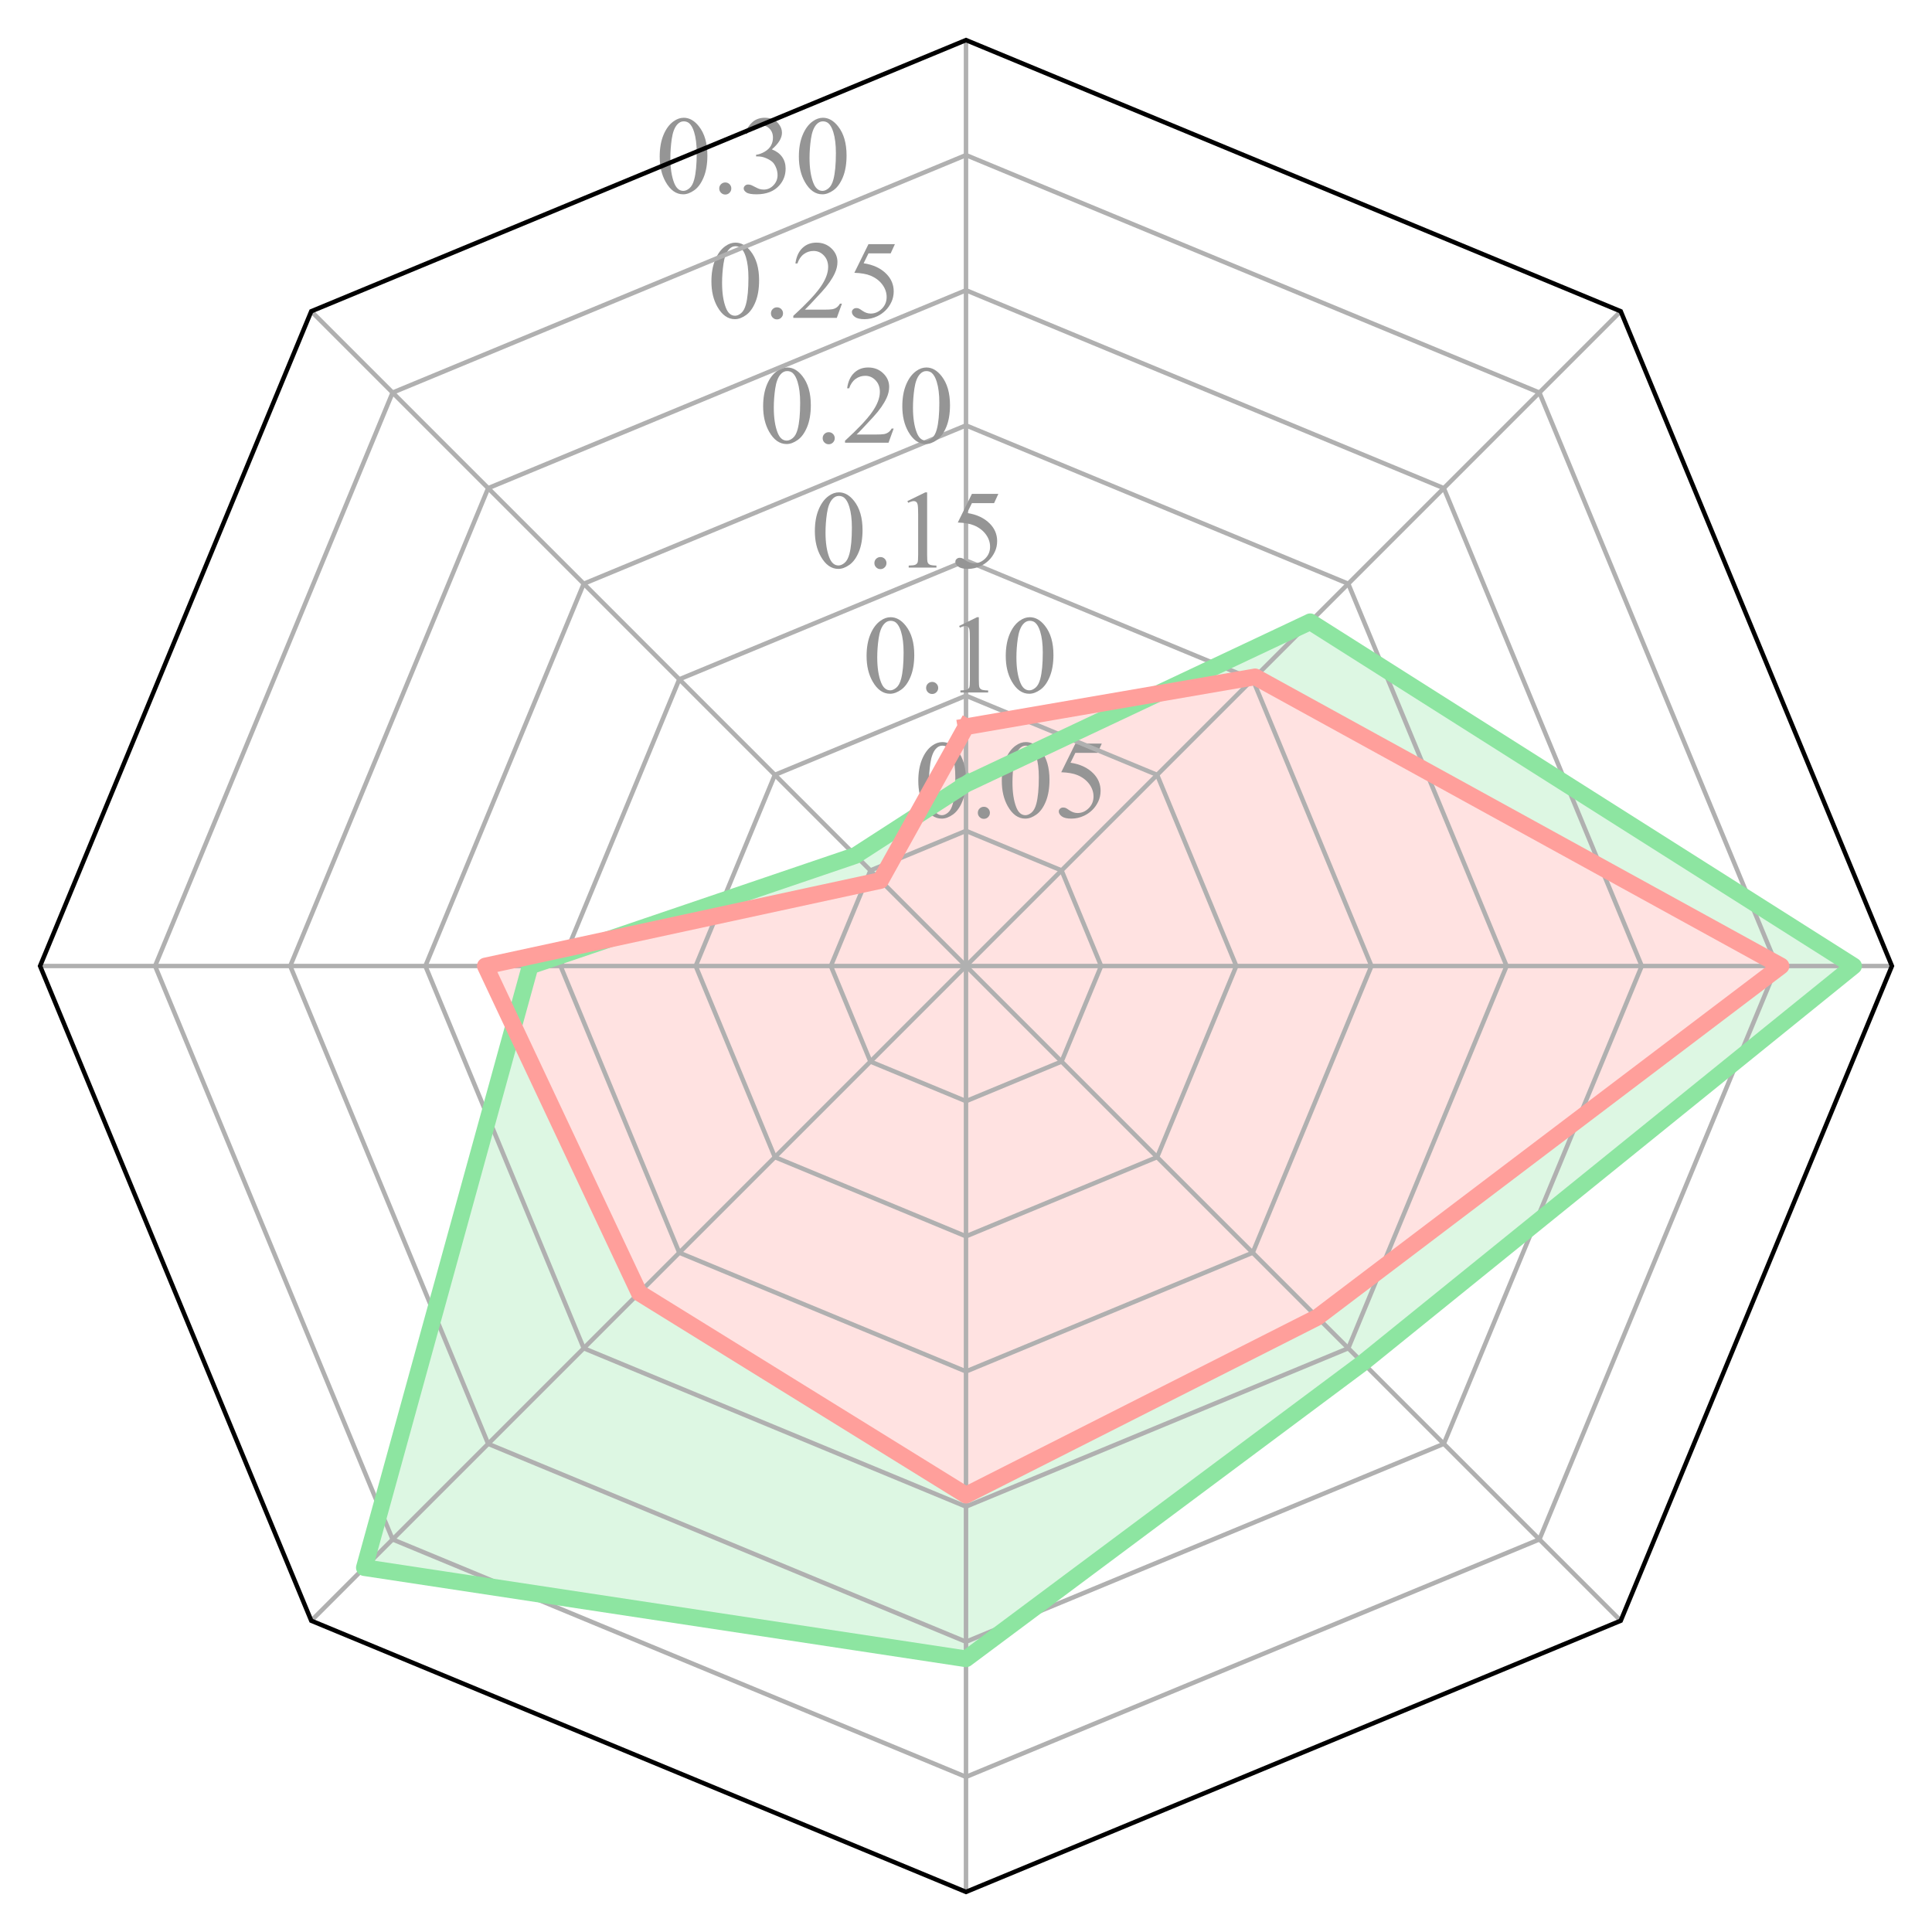
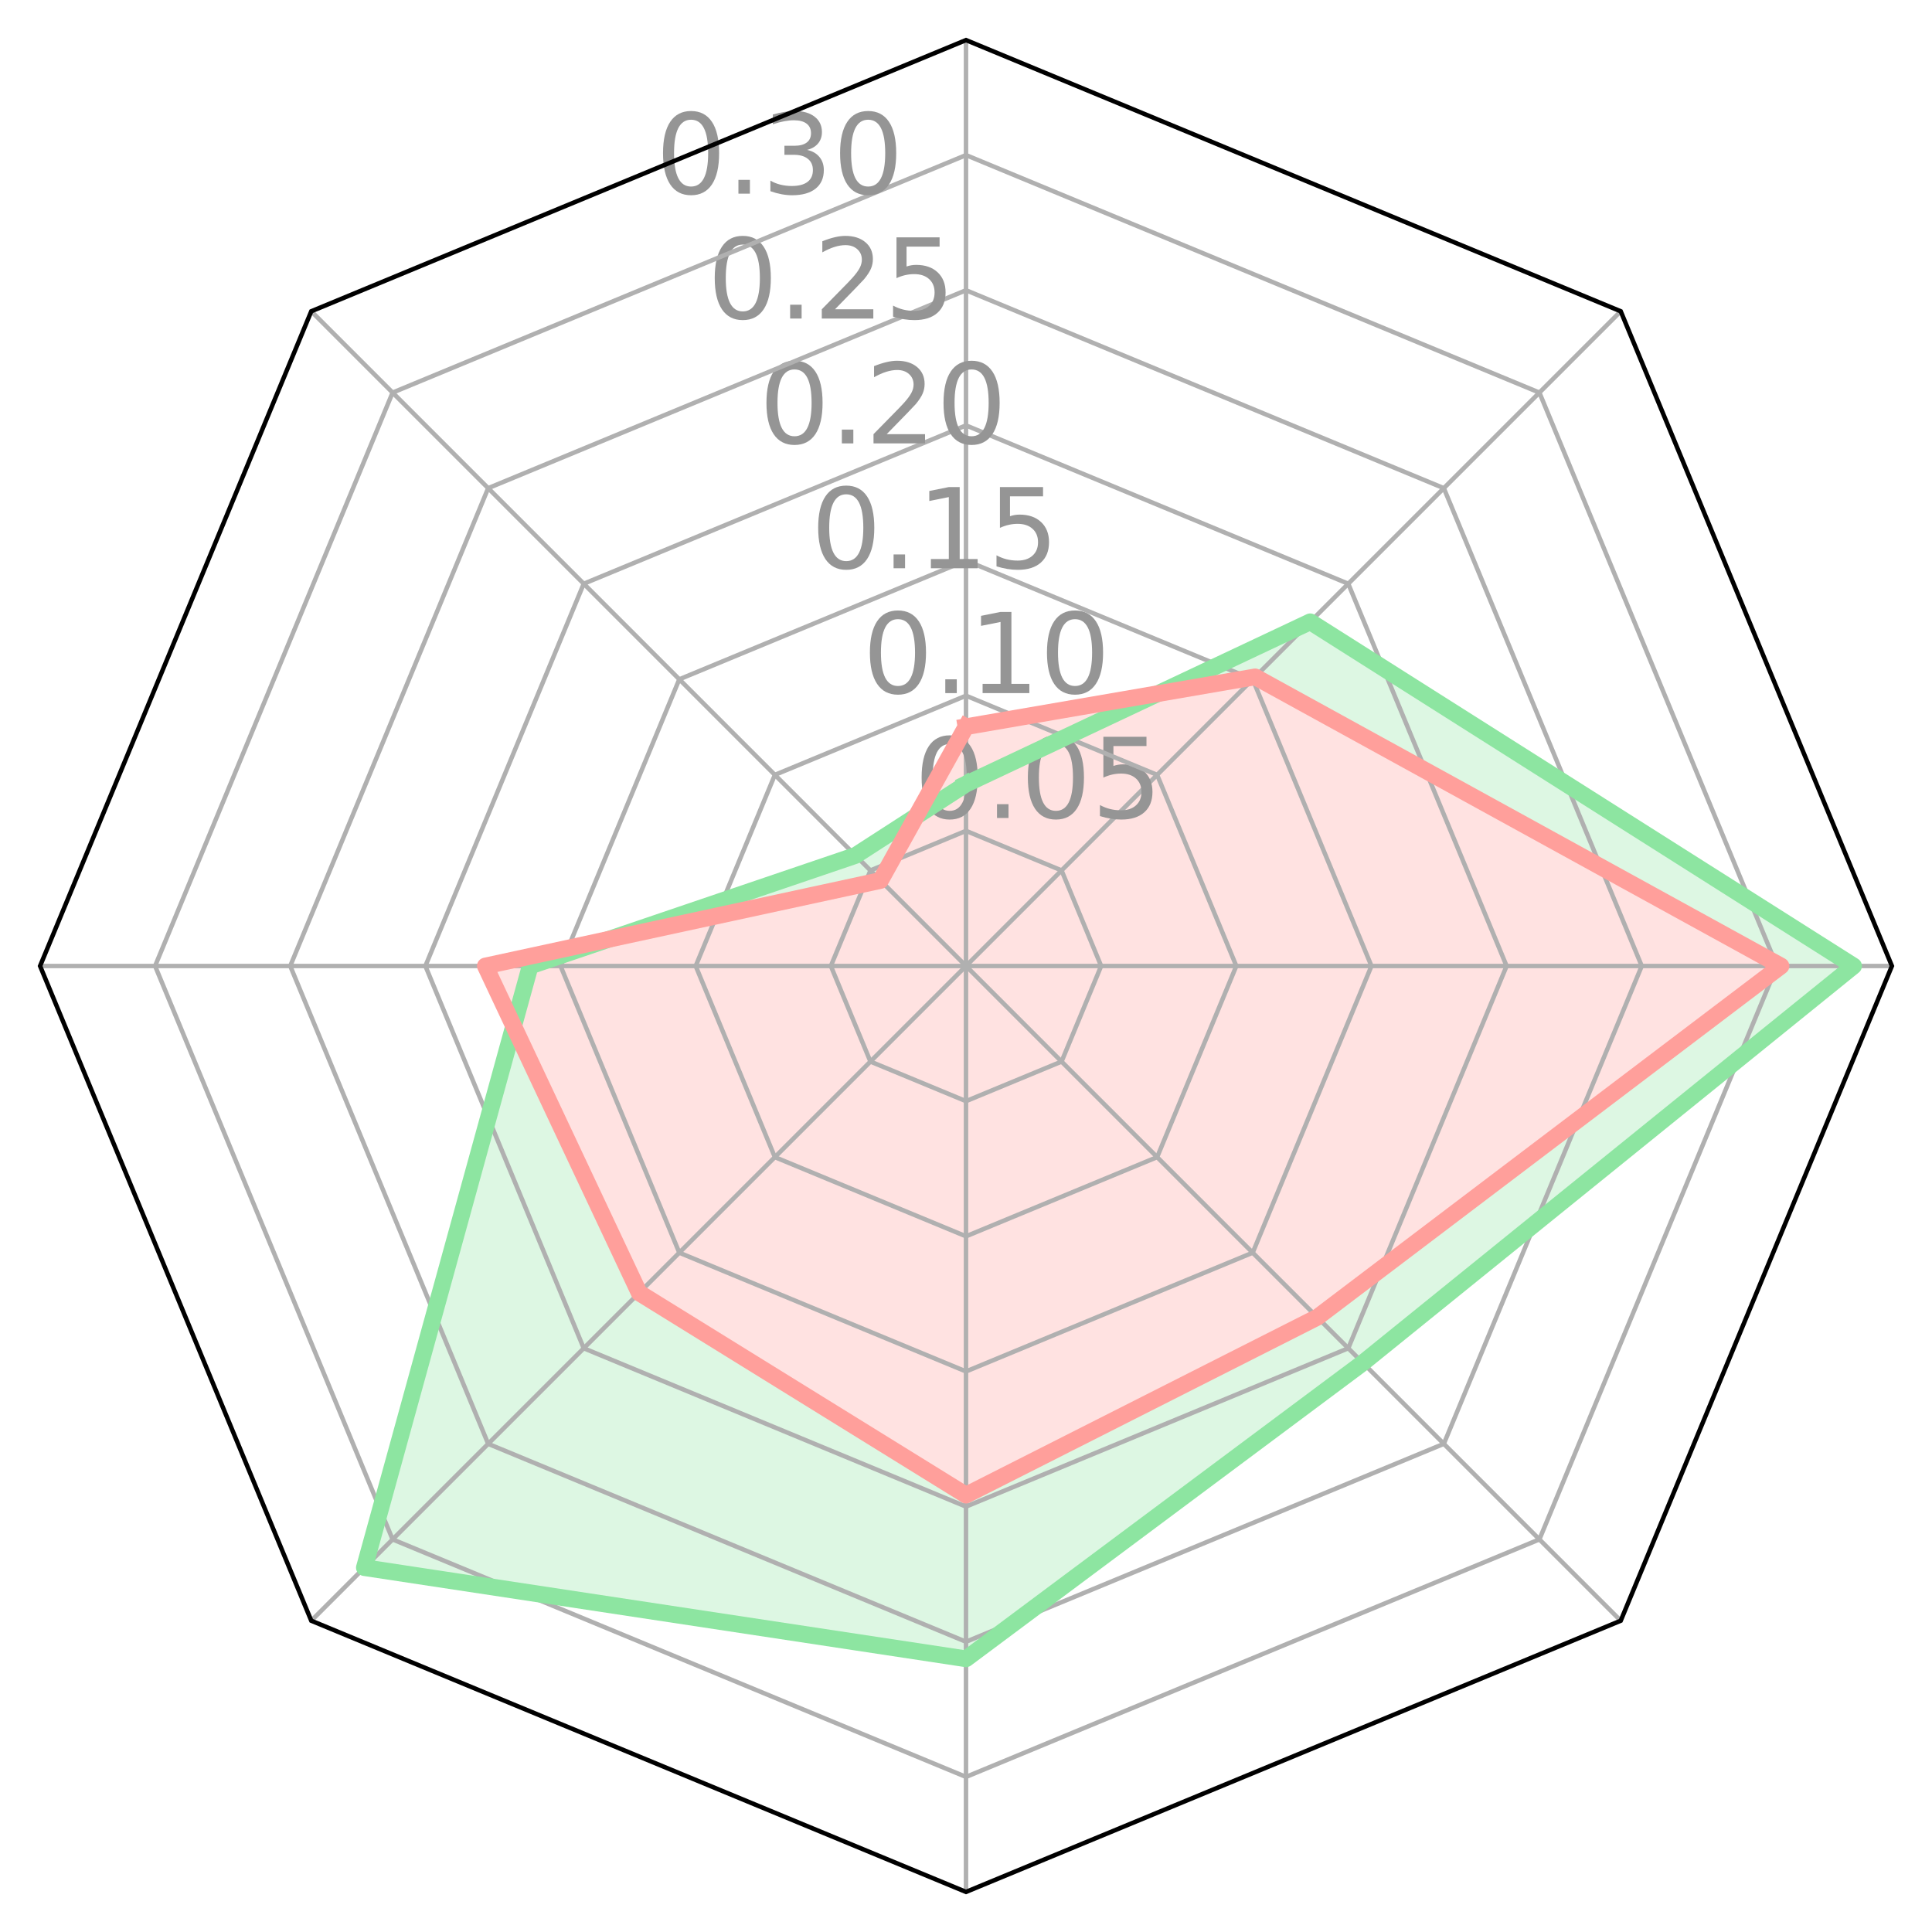
<svg xmlns="http://www.w3.org/2000/svg" xmlns:xlink="http://www.w3.org/1999/xlink" width="347.04pt" height="347.04pt" viewBox="0 0 347.04 347.04" version="1.1">
  <defs>
    <style type="text/css">*{stroke-linejoin: round; stroke-linecap: butt}</style>
  </defs>
  <g id="figure_1">
    <g id="patch_1">
      <path d="M 0 347.04  L 347.04 347.04  L 347.04 -0  L 0 -0  z " style="fill: #ffffff" />
    </g>
    <g id="axes_1">
      <g id="patch_2">
        <path d="M 173.52 7.2  L 55.914 55.914  L 7.2 173.52  L 55.914 291.126  L 173.52 339.84  L 291.126 291.126  L 339.84 173.52  L 291.126 55.914  z " style="fill: #ffffff" />
      </g>
      <g id="patch_3">
-         <path d="M 173.52 140.845  L 153.667 153.667  L 95.238 173.52  L 65.45 281.59  L 173.52 297.966  L 244.808 244.808  L 332.954 173.52  L 235.349 111.691  z " clip-path="url(#pe55c339fb6)" style="fill: #8de5a1; opacity: 0.3; stroke: #8de5a1; stroke-linejoin: miter" />
+         <path d="M 173.52 140.845  L 153.667 153.667  L 95.238 173.52  L 65.45 281.59  L 173.52 297.966  L 244.808 244.808  L 332.954 173.52  L 235.349 111.691  z " clip-path="url(#pd203566cd6)" style="fill: #8de5a1; opacity: 0.3; stroke: #8de5a1; stroke-linejoin: miter" />
      </g>
      <g id="patch_4">
-         <path d="M 173.52 130.536  L 158.16 158.16  L 87.18 173.52  L 114.81 232.23  L 173.52 268.563  L 236.623 236.623  L 319.918 173.52  L 225.455 121.585  z " clip-path="url(#pe55c339fb6)" style="fill: #ffffff; stroke: #ffffff; stroke-linejoin: miter" />
+         <path d="M 173.52 130.536  L 158.16 158.16  L 87.18 173.52  L 114.81 232.23  L 173.52 268.563  L 236.623 236.623  L 319.918 173.52  L 225.455 121.585  z " clip-path="url(#pd203566cd6)" style="fill: #ffffff; stroke: #ffffff; stroke-linejoin: miter" />
      </g>
      <g id="patch_5">
-         <path d="M 173.52 130.536  L 158.16 158.16  L 87.18 173.52  L 114.81 232.23  L 173.52 268.563  L 236.623 236.623  L 319.918 173.52  L 225.455 121.585  z " clip-path="url(#pe55c339fb6)" style="fill: #ff9f9b; opacity: 0.3; stroke: #ff9f9b; stroke-linejoin: miter" />
+         <path d="M 173.52 130.536  L 158.16 158.16  L 87.18 173.52  L 114.81 232.23  L 173.52 268.563  L 236.623 236.623  L 319.918 173.52  L 225.455 121.585  z " clip-path="url(#pd203566cd6)" style="fill: #ff9f9b; opacity: 0.3; stroke: #ff9f9b; stroke-linejoin: miter" />
      </g>
      <g id="matplotlib.axis_1">
        <g id="xtick_1">
          <g id="line2d_1">
-             <path d="M 173.52 173.52  L 173.52 152.73  L 173.52 131.94  L 173.52 111.15  L 173.52 90.36  L 173.52 69.57  L 173.52 48.78  L 173.52 27.99  L 173.52 7.2  " clip-path="url(#pe55c339fb6)" style="fill: none; stroke: #b0b0b0; stroke-width: 0.8; stroke-linecap: square" />
+             <path d="M 173.52 173.52  L 173.52 152.73  L 173.52 131.94  L 173.52 111.15  L 173.52 90.36  L 173.52 69.57  L 173.52 48.78  L 173.52 27.99  L 173.52 7.2  " clip-path="url(#pd203566cd6)" style="fill: none; stroke: #b0b0b0; stroke-width: 0.8; stroke-linecap: square" />
          </g>
        </g>
        <g id="xtick_2">
          <g id="line2d_2">
-             <path d="M 173.52 173.52  L 158.819 158.819  L 144.119 144.119  L 129.418 129.418  L 114.717 114.717  L 100.016 100.016  L 85.316 85.316  L 70.615 70.615  L 55.914 55.914  " clip-path="url(#pe55c339fb6)" style="fill: none; stroke: #b0b0b0; stroke-width: 0.8; stroke-linecap: square" />
+             <path d="M 173.52 173.52  L 158.819 158.819  L 144.119 144.119  L 129.418 129.418  L 114.717 114.717  L 100.016 100.016  L 85.316 85.316  L 70.615 70.615  L 55.914 55.914  " clip-path="url(#pd203566cd6)" style="fill: none; stroke: #b0b0b0; stroke-width: 0.8; stroke-linecap: square" />
          </g>
        </g>
        <g id="xtick_3">
          <g id="line2d_3">
-             <path d="M 173.52 173.52  L 152.73 173.52  L 131.94 173.52  L 111.15 173.52  L 90.36 173.52  L 69.57 173.52  L 48.78 173.52  L 27.99 173.52  L 7.2 173.52  " clip-path="url(#pe55c339fb6)" style="fill: none; stroke: #b0b0b0; stroke-width: 0.8; stroke-linecap: square" />
+             <path d="M 173.52 173.52  L 152.73 173.52  L 131.94 173.52  L 111.15 173.52  L 90.36 173.52  L 69.57 173.52  L 48.78 173.52  L 27.99 173.52  L 7.2 173.52  " clip-path="url(#pd203566cd6)" style="fill: none; stroke: #b0b0b0; stroke-width: 0.8; stroke-linecap: square" />
          </g>
        </g>
        <g id="xtick_4">
          <g id="line2d_4">
-             <path d="M 173.52 173.52  L 158.819 188.221  L 144.119 202.922  L 129.418 217.622  L 114.717 232.323  L 100.016 247.024  L 85.316 261.724  L 70.615 276.425  L 55.914 291.126  " clip-path="url(#pe55c339fb6)" style="fill: none; stroke: #b0b0b0; stroke-width: 0.8; stroke-linecap: square" />
+             <path d="M 173.52 173.52  L 158.819 188.221  L 144.119 202.922  L 129.418 217.622  L 114.717 232.323  L 100.016 247.024  L 85.316 261.724  L 70.615 276.425  L 55.914 291.126  " clip-path="url(#pd203566cd6)" style="fill: none; stroke: #b0b0b0; stroke-width: 0.8; stroke-linecap: square" />
          </g>
        </g>
        <g id="xtick_5">
          <g id="line2d_5">
-             <path d="M 173.52 173.52  L 173.52 194.31  L 173.52 215.1  L 173.52 235.89  L 173.52 256.68  L 173.52 277.47  L 173.52 298.26  L 173.52 319.05  L 173.52 339.84  " clip-path="url(#pe55c339fb6)" style="fill: none; stroke: #b0b0b0; stroke-width: 0.8; stroke-linecap: square" />
+             <path d="M 173.52 173.52  L 173.52 194.31  L 173.52 215.1  L 173.52 235.89  L 173.52 256.68  L 173.52 277.47  L 173.52 298.26  L 173.52 319.05  L 173.52 339.84  " clip-path="url(#pd203566cd6)" style="fill: none; stroke: #b0b0b0; stroke-width: 0.8; stroke-linecap: square" />
          </g>
        </g>
        <g id="xtick_6">
          <g id="line2d_6">
-             <path d="M 173.52 173.52  L 188.221 188.221  L 202.922 202.922  L 217.622 217.622  L 232.323 232.323  L 247.024 247.024  L 261.724 261.724  L 276.425 276.425  L 291.126 291.126  " clip-path="url(#pe55c339fb6)" style="fill: none; stroke: #b0b0b0; stroke-width: 0.8; stroke-linecap: square" />
+             <path d="M 173.52 173.52  L 188.221 188.221  L 202.922 202.922  L 217.622 217.622  L 232.323 232.323  L 247.024 247.024  L 261.724 261.724  L 276.425 276.425  L 291.126 291.126  " clip-path="url(#pd203566cd6)" style="fill: none; stroke: #b0b0b0; stroke-width: 0.8; stroke-linecap: square" />
          </g>
        </g>
        <g id="xtick_7">
          <g id="line2d_7">
-             <path d="M 173.52 173.52  L 194.31 173.52  L 215.1 173.52  L 235.89 173.52  L 256.68 173.52  L 277.47 173.52  L 298.26 173.52  L 319.05 173.52  L 339.84 173.52  " clip-path="url(#pe55c339fb6)" style="fill: none; stroke: #b0b0b0; stroke-width: 0.8; stroke-linecap: square" />
+             <path d="M 173.52 173.52  L 194.31 173.52  L 215.1 173.52  L 235.89 173.52  L 256.68 173.52  L 277.47 173.52  L 298.26 173.52  L 319.05 173.52  L 339.84 173.52  " clip-path="url(#pd203566cd6)" style="fill: none; stroke: #b0b0b0; stroke-width: 0.8; stroke-linecap: square" />
          </g>
        </g>
        <g id="xtick_8">
          <g id="line2d_8">
-             <path d="M 173.52 173.52  L 188.221 158.819  L 202.922 144.119  L 217.622 129.418  L 232.323 114.717  L 247.024 100.016  L 261.724 85.316  L 276.425 70.615  L 291.126 55.914  " clip-path="url(#pe55c339fb6)" style="fill: none; stroke: #b0b0b0; stroke-width: 0.8; stroke-linecap: square" />
+             <path d="M 173.52 173.52  L 188.221 158.819  L 202.922 144.119  L 217.622 129.418  L 232.323 114.717  L 247.024 100.016  L 261.724 85.316  L 276.425 70.615  L 291.126 55.914  " clip-path="url(#pd203566cd6)" style="fill: none; stroke: #b0b0b0; stroke-width: 0.8; stroke-linecap: square" />
          </g>
        </g>
      </g>
      <g id="matplotlib.axis_2">
        <g id="ytick_1">
          <g id="line2d_9">
-             <path d="M 173.52 149.243  L 156.354 156.354  L 149.243 173.52  L 156.354 190.686  L 173.52 197.797  L 190.686 190.686  L 197.797 173.52  L 190.686 156.354  L 173.52 149.243  " clip-path="url(#pe55c339fb6)" style="fill: none; stroke: #b0b0b0; stroke-width: 0.8; stroke-linecap: square" />
+             <path d="M 173.52 149.243  L 156.354 156.354  L 149.243 173.52  L 156.354 190.686  L 173.52 197.797  L 190.686 190.686  L 197.797 173.52  L 190.686 156.354  L 173.52 149.243  " clip-path="url(#pd203566cd6)" style="fill: none; stroke: #b0b0b0; stroke-width: 0.8; stroke-linecap: square" />
          </g>
          <g id="text_1">
-             <g style="fill: #959595" transform="translate(164.2297 146.8131) scale(0.2 -0.2)">
+             <g style="fill: #959595" transform="translate(164.2297 146.9318) scale(0.2 -0.2)">
              <defs>
-                 <path id="TimesNewRomanPSMT-30" d="M 231 2094  Q 231 2819 450 3342  Q 669 3866 1031 4122  Q 1313 4325 1613 4325  Q 2100 4325 2488 3828  Q 2972 3213 2972 2159  Q 2972 1422 2759 906  Q 2547 391 2217 158  Q 1888 -75 1581 -75  Q 975 -75 572 641  Q 231 1244 231 2094  z M 844 2016  Q 844 1141 1059 588  Q 1238 122 1591 122  Q 1759 122 1940 273  Q 2122 425 2216 781  Q 2359 1319 2359 2297  Q 2359 3022 2209 3506  Q 2097 3866 1919 4016  Q 1791 4119 1609 4119  Q 1397 4119 1231 3928  Q 1006 3669 925 3112  Q 844 2556 844 2016  z " transform="scale(0.015625)" />
-                 <path id="TimesNewRomanPSMT-2e" d="M 800 606  Q 947 606 1047 504  Q 1147 403 1147 259  Q 1147 116 1045 14  Q 944 -88 800 -88  Q 656 -88 554 14  Q 453 116 453 259  Q 453 406 554 506  Q 656 606 800 606  z " transform="scale(0.015625)" />
-                 <path id="TimesNewRomanPSMT-35" d="M 2778 4238  L 2534 3706  L 1259 3706  L 981 3138  Q 1809 3016 2294 2522  Q 2709 2097 2709 1522  Q 2709 1188 2573 903  Q 2438 619 2231 419  Q 2025 219 1772 97  Q 1413 -75 1034 -75  Q 653 -75 479 54  Q 306 184 306 341  Q 306 428 378 495  Q 450 563 559 563  Q 641 563 702 538  Q 763 513 909 409  Q 1144 247 1384 247  Q 1750 247 2026 523  Q 2303 800 2303 1197  Q 2303 1581 2056 1914  Q 1809 2247 1375 2428  Q 1034 2569 447 2591  L 1259 4238  L 2778 4238  z " transform="scale(0.015625)" />
+                 <path id="DejaVuSans-30" d="M 2034 4250  Q 1547 4250 1301 3770  Q 1056 3291 1056 2328  Q 1056 1369 1301 889  Q 1547 409 2034 409  Q 2525 409 2770 889  Q 3016 1369 3016 2328  Q 3016 3291 2770 3770  Q 2525 4250 2034 4250  z M 2034 4750  Q 2819 4750 3233 4129  Q 3647 3509 3647 2328  Q 3647 1150 3233 529  Q 2819 -91 2034 -91  Q 1250 -91 836 529  Q 422 1150 422 2328  Q 422 3509 836 4129  Q 1250 4750 2034 4750  z " transform="scale(0.015625)" />
+                 <path id="DejaVuSans-2e" d="M 684 794  L 1344 794  L 1344 0  L 684 0  L 684 794  z " transform="scale(0.015625)" />
+                 <path id="DejaVuSans-35" d="M 691 4666  L 3169 4666  L 3169 4134  L 1269 4134  L 1269 2991  Q 1406 3038 1543 3061  Q 1681 3084 1819 3084  Q 2600 3084 3056 2656  Q 3513 2228 3513 1497  Q 3513 744 3044 326  Q 2575 -91 1722 -91  Q 1428 -91 1123 -41  Q 819 9 494 109  L 494 744  Q 775 591 1075 516  Q 1375 441 1709 441  Q 2250 441 2565 725  Q 2881 1009 2881 1497  Q 2881 1984 2565 2268  Q 2250 2553 1709 2553  Q 1456 2553 1204 2497  Q 953 2441 691 2322  L 691 4666  z " transform="scale(0.015625)" />
              </defs>
-               <use xlink:href="#TimesNewRomanPSMT-30" />
-               <use xlink:href="#TimesNewRomanPSMT-2e" x="50" />
-               <use xlink:href="#TimesNewRomanPSMT-30" x="75" />
-               <use xlink:href="#TimesNewRomanPSMT-35" x="125" />
+               <use xlink:href="#DejaVuSans-30" />
+               <use xlink:href="#DejaVuSans-2e" x="63.623" />
+               <use xlink:href="#DejaVuSans-30" x="95.41" />
+               <use xlink:href="#DejaVuSans-35" x="159.033" />
            </g>
          </g>
        </g>
        <g id="ytick_2">
          <g id="line2d_10">
-             <path d="M 173.52 124.966  L 139.187 139.187  L 124.966 173.52  L 139.187 207.853  L 173.52 222.074  L 207.853 207.853  L 222.074 173.52  L 207.853 139.187  L 173.52 124.966  " clip-path="url(#pe55c339fb6)" style="fill: none; stroke: #b0b0b0; stroke-width: 0.8; stroke-linecap: square" />
+             <path d="M 173.52 124.966  L 139.187 139.187  L 124.966 173.52  L 139.187 207.853  L 173.52 222.074  L 207.853 207.853  L 222.074 173.52  L 207.853 139.187  L 173.52 124.966  " clip-path="url(#pd203566cd6)" style="fill: none; stroke: #b0b0b0; stroke-width: 0.8; stroke-linecap: square" />
          </g>
          <g id="text_2">
-             <g style="fill: #959595" transform="translate(154.9394 124.3843) scale(0.2 -0.2)">
+             <g style="fill: #959595" transform="translate(154.9394 124.503) scale(0.2 -0.2)">
              <defs>
-                 <path id="TimesNewRomanPSMT-31" d="M 750 3822  L 1781 4325  L 1884 4325  L 1884 747  Q 1884 391 1914 303  Q 1944 216 2037 169  Q 2131 122 2419 116  L 2419 0  L 825 0  L 825 116  Q 1125 122 1212 167  Q 1300 213 1334 289  Q 1369 366 1369 747  L 1369 3034  Q 1369 3497 1338 3628  Q 1316 3728 1258 3775  Q 1200 3822 1119 3822  Q 1003 3822 797 3725  L 750 3822  z " transform="scale(0.015625)" />
+                 <path id="DejaVuSans-31" d="M 794 531  L 1825 531  L 1825 4091  L 703 3866  L 703 4441  L 1819 4666  L 2450 4666  L 2450 531  L 3481 531  L 3481 0  L 794 0  L 794 531  z " transform="scale(0.015625)" />
              </defs>
-               <use xlink:href="#TimesNewRomanPSMT-30" />
-               <use xlink:href="#TimesNewRomanPSMT-2e" x="50" />
-               <use xlink:href="#TimesNewRomanPSMT-31" x="75" />
-               <use xlink:href="#TimesNewRomanPSMT-30" x="125" />
+               <use xlink:href="#DejaVuSans-30" />
+               <use xlink:href="#DejaVuSans-2e" x="63.623" />
+               <use xlink:href="#DejaVuSans-31" x="95.41" />
+               <use xlink:href="#DejaVuSans-30" x="159.033" />
            </g>
          </g>
        </g>
        <g id="ytick_3">
          <g id="line2d_11">
-             <path d="M 173.52 100.69  L 122.021 122.021  L 100.69 173.52  L 122.021 225.019  L 173.52 246.35  L 225.019 225.019  L 246.35 173.52  L 225.019 122.021  L 173.52 100.69  " clip-path="url(#pe55c339fb6)" style="fill: none; stroke: #b0b0b0; stroke-width: 0.8; stroke-linecap: square" />
+             <path d="M 173.52 100.69  L 122.021 122.021  L 100.69 173.52  L 122.021 225.019  L 173.52 246.35  L 225.019 225.019  L 246.35 173.52  L 225.019 122.021  L 173.52 100.69  " clip-path="url(#pd203566cd6)" style="fill: none; stroke: #b0b0b0; stroke-width: 0.8; stroke-linecap: square" />
          </g>
          <g id="text_3">
-             <g style="fill: #959595" transform="translate(145.6491 101.9555) scale(0.2 -0.2)">
-               <use xlink:href="#TimesNewRomanPSMT-30" />
-               <use xlink:href="#TimesNewRomanPSMT-2e" x="50" />
-               <use xlink:href="#TimesNewRomanPSMT-31" x="75" />
-               <use xlink:href="#TimesNewRomanPSMT-35" x="125" />
+             <g style="fill: #959595" transform="translate(145.6491 102.0742) scale(0.2 -0.2)">
+               <use xlink:href="#DejaVuSans-30" />
+               <use xlink:href="#DejaVuSans-2e" x="63.623" />
+               <use xlink:href="#DejaVuSans-31" x="95.41" />
+               <use xlink:href="#DejaVuSans-35" x="159.033" />
            </g>
          </g>
        </g>
        <g id="ytick_4">
          <g id="line2d_12">
-             <path d="M 173.52 76.413  L 104.855 104.855  L 76.413 173.52  L 104.855 242.185  L 173.52 270.627  L 242.185 242.185  L 270.627 173.52  L 242.185 104.855  L 173.52 76.413  " clip-path="url(#pe55c339fb6)" style="fill: none; stroke: #b0b0b0; stroke-width: 0.8; stroke-linecap: square" />
+             <path d="M 173.52 76.413  L 104.855 104.855  L 76.413 173.52  L 104.855 242.185  L 173.52 270.627  L 242.185 242.185  L 270.627 173.52  L 242.185 104.855  L 173.52 76.413  " clip-path="url(#pd203566cd6)" style="fill: none; stroke: #b0b0b0; stroke-width: 0.8; stroke-linecap: square" />
          </g>
          <g id="text_4">
-             <g style="fill: #959595" transform="translate(136.3587 79.52667) scale(0.2 -0.2)">
+             <g style="fill: #959595" transform="translate(136.3587 79.64542) scale(0.2 -0.2)">
              <defs>
-                 <path id="TimesNewRomanPSMT-32" d="M 2934 816  L 2638 0  L 138 0  L 138 116  Q 1241 1122 1691 1759  Q 2141 2397 2141 2925  Q 2141 3328 1894 3587  Q 1647 3847 1303 3847  Q 991 3847 742 3664  Q 494 3481 375 3128  L 259 3128  Q 338 3706 661 4015  Q 984 4325 1469 4325  Q 1984 4325 2329 3994  Q 2675 3663 2675 3213  Q 2675 2891 2525 2569  Q 2294 2063 1775 1497  Q 997 647 803 472  L 1909 472  Q 2247 472 2383 497  Q 2519 522 2628 598  Q 2738 675 2819 816  L 2934 816  z " transform="scale(0.015625)" />
+                 <path id="DejaVuSans-32" d="M 1228 531  L 3431 531  L 3431 0  L 469 0  L 469 531  Q 828 903 1448 1529  Q 2069 2156 2228 2338  Q 2531 2678 2651 2914  Q 2772 3150 2772 3378  Q 2772 3750 2511 3984  Q 2250 4219 1831 4219  Q 1534 4219 1204 4116  Q 875 4013 500 3803  L 500 4441  Q 881 4594 1212 4672  Q 1544 4750 1819 4750  Q 2544 4750 2975 4387  Q 3406 4025 3406 3419  Q 3406 3131 3298 2873  Q 3191 2616 2906 2266  Q 2828 2175 2409 1742  Q 1991 1309 1228 531  z " transform="scale(0.015625)" />
              </defs>
-               <use xlink:href="#TimesNewRomanPSMT-30" />
-               <use xlink:href="#TimesNewRomanPSMT-2e" x="50" />
-               <use xlink:href="#TimesNewRomanPSMT-32" x="75" />
-               <use xlink:href="#TimesNewRomanPSMT-30" x="125" />
+               <use xlink:href="#DejaVuSans-30" />
+               <use xlink:href="#DejaVuSans-2e" x="63.623" />
+               <use xlink:href="#DejaVuSans-32" x="95.41" />
+               <use xlink:href="#DejaVuSans-30" x="159.033" />
            </g>
          </g>
        </g>
        <g id="ytick_5">
          <g id="line2d_13">
-             <path d="M 173.52 52.136  L 87.689 87.689  L 52.136 173.52  L 87.689 259.351  L 173.52 294.904  L 259.351 259.351  L 294.904 173.52  L 259.351 87.689  L 173.52 52.136  " clip-path="url(#pe55c339fb6)" style="fill: none; stroke: #b0b0b0; stroke-width: 0.8; stroke-linecap: square" />
+             <path d="M 173.52 52.136  L 87.689 87.689  L 52.136 173.52  L 87.689 259.351  L 173.52 294.904  L 259.351 259.351  L 294.904 173.52  L 259.351 87.689  L 173.52 52.136  " clip-path="url(#pd203566cd6)" style="fill: none; stroke: #b0b0b0; stroke-width: 0.8; stroke-linecap: square" />
          </g>
          <g id="text_5">
-             <g style="fill: #959595" transform="translate(127.0684 57.09787) scale(0.2 -0.2)">
-               <use xlink:href="#TimesNewRomanPSMT-30" />
-               <use xlink:href="#TimesNewRomanPSMT-2e" x="50" />
-               <use xlink:href="#TimesNewRomanPSMT-32" x="75" />
-               <use xlink:href="#TimesNewRomanPSMT-35" x="125" />
+             <g style="fill: #959595" transform="translate(127.0684 57.21662) scale(0.2 -0.2)">
+               <use xlink:href="#DejaVuSans-30" />
+               <use xlink:href="#DejaVuSans-2e" x="63.623" />
+               <use xlink:href="#DejaVuSans-32" x="95.41" />
+               <use xlink:href="#DejaVuSans-35" x="159.033" />
            </g>
          </g>
        </g>
        <g id="ytick_6">
          <g id="line2d_14">
-             <path d="M 173.52 27.859  L 70.522 70.522  L 27.859 173.52  L 70.522 276.518  L 173.52 319.181  L 276.518 276.518  L 319.181 173.52  L 276.518 70.522  L 173.52 27.859  " clip-path="url(#pe55c339fb6)" style="fill: none; stroke: #b0b0b0; stroke-width: 0.8; stroke-linecap: square" />
+             <path d="M 173.52 27.859  L 70.522 70.522  L 27.859 173.52  L 70.522 276.518  L 173.52 319.181  L 276.518 276.518  L 319.181 173.52  L 276.518 70.522  L 173.52 27.859  " clip-path="url(#pd203566cd6)" style="fill: none; stroke: #b0b0b0; stroke-width: 0.8; stroke-linecap: square" />
          </g>
          <g id="text_6">
-             <g style="fill: #959595" transform="translate(117.7781 34.66907) scale(0.2 -0.2)">
+             <g style="fill: #959595" transform="translate(117.7781 34.78782) scale(0.2 -0.2)">
              <defs>
-                 <path id="TimesNewRomanPSMT-33" d="M 325 3431  Q 506 3859 782 4092  Q 1059 4325 1472 4325  Q 1981 4325 2253 3994  Q 2459 3747 2459 3466  Q 2459 3003 1878 2509  Q 2269 2356 2469 2072  Q 2669 1788 2669 1403  Q 2669 853 2319 450  Q 1863 -75 997 -75  Q 569 -75 414 31  Q 259 138 259 259  Q 259 350 332 419  Q 406 488 509 488  Q 588 488 669 463  Q 722 447 909 348  Q 1097 250 1169 231  Q 1284 197 1416 197  Q 1734 197 1970 444  Q 2206 691 2206 1028  Q 2206 1275 2097 1509  Q 2016 1684 1919 1775  Q 1784 1900 1550 2001  Q 1316 2103 1072 2103  L 972 2103  L 972 2197  Q 1219 2228 1467 2375  Q 1716 2522 1828 2728  Q 1941 2934 1941 3181  Q 1941 3503 1739 3701  Q 1538 3900 1238 3900  Q 753 3900 428 3381  L 325 3431  z " transform="scale(0.015625)" />
+                 <path id="DejaVuSans-33" d="M 2597 2516  Q 3050 2419 3304 2112  Q 3559 1806 3559 1356  Q 3559 666 3084 287  Q 2609 -91 1734 -91  Q 1441 -91 1130 -33  Q 819 25 488 141  L 488 750  Q 750 597 1062 519  Q 1375 441 1716 441  Q 2309 441 2620 675  Q 2931 909 2931 1356  Q 2931 1769 2642 2001  Q 2353 2234 1838 2234  L 1294 2234  L 1294 2753  L 1863 2753  Q 2328 2753 2575 2939  Q 2822 3125 2822 3475  Q 2822 3834 2567 4026  Q 2313 4219 1838 4219  Q 1578 4219 1281 4162  Q 984 4106 628 3988  L 628 4550  Q 988 4650 1302 4700  Q 1616 4750 1894 4750  Q 2613 4750 3031 4423  Q 3450 4097 3450 3541  Q 3450 3153 3228 2886  Q 3006 2619 2597 2516  z " transform="scale(0.015625)" />
              </defs>
-               <use xlink:href="#TimesNewRomanPSMT-30" />
-               <use xlink:href="#TimesNewRomanPSMT-2e" x="50" />
-               <use xlink:href="#TimesNewRomanPSMT-33" x="75" />
-               <use xlink:href="#TimesNewRomanPSMT-30" x="125" />
+               <use xlink:href="#DejaVuSans-30" />
+               <use xlink:href="#DejaVuSans-2e" x="63.623" />
+               <use xlink:href="#DejaVuSans-33" x="95.41" />
+               <use xlink:href="#DejaVuSans-30" x="159.033" />
            </g>
          </g>
        </g>
      </g>
      <g id="line2d_15">
-         <path d="M 173.52 140.845  L 153.667 153.667  L 95.238 173.52  L 65.45 281.59  L 173.52 297.966  L 244.808 244.808  L 332.954 173.52  L 235.349 111.691  L 173.52 140.845  " clip-path="url(#pe55c339fb6)" style="fill: none; stroke: #8de5a1; stroke-width: 3; stroke-linecap: square" />
+         <path d="M 173.52 140.845  L 153.667 153.667  L 95.238 173.52  L 65.45 281.59  L 173.52 297.966  L 244.808 244.808  L 332.954 173.52  L 235.349 111.691  L 173.52 140.845  " clip-path="url(#pd203566cd6)" style="fill: none; stroke: #8de5a1; stroke-width: 3; stroke-linecap: square" />
      </g>
      <g id="line2d_16">
-         <path d="M 173.52 130.536  L 158.16 158.16  L 87.18 173.52  L 114.81 232.23  L 173.52 268.563  L 236.623 236.623  L 319.918 173.52  L 225.455 121.585  L 173.52 130.536  " clip-path="url(#pe55c339fb6)" style="fill: none; stroke: #ff9f9b; stroke-width: 3; stroke-linecap: square" />
+         <path d="M 173.52 130.536  L 158.16 158.16  L 87.18 173.52  L 114.81 232.23  L 173.52 268.563  L 236.623 236.623  L 319.918 173.52  L 225.455 121.585  L 173.52 130.536  " clip-path="url(#pd203566cd6)" style="fill: none; stroke: #ff9f9b; stroke-width: 3; stroke-linecap: square" />
      </g>
      <g id="patch_6">
        <path d="M 173.52 7.2  L 55.914 55.914  L 7.2 173.52  L 55.914 291.126  L 173.52 339.84  L 291.126 291.126  L 339.84 173.52  L 291.126 55.914  L 173.52 7.2  z " style="fill: none; stroke: #000000; stroke-width: 0.8; stroke-linejoin: miter; stroke-linecap: square" />
      </g>
    </g>
  </g>
  <defs>
-     <clipPath id="pe55c339fb6">
+     <clipPath id="pd203566cd6">
      <path d="M 173.52 7.2  L 55.914 55.914  L 7.2 173.52  L 55.914 291.126  L 173.52 339.84  L 291.126 291.126  L 339.84 173.52  L 291.126 55.914  z " />
    </clipPath>
  </defs>
</svg>
